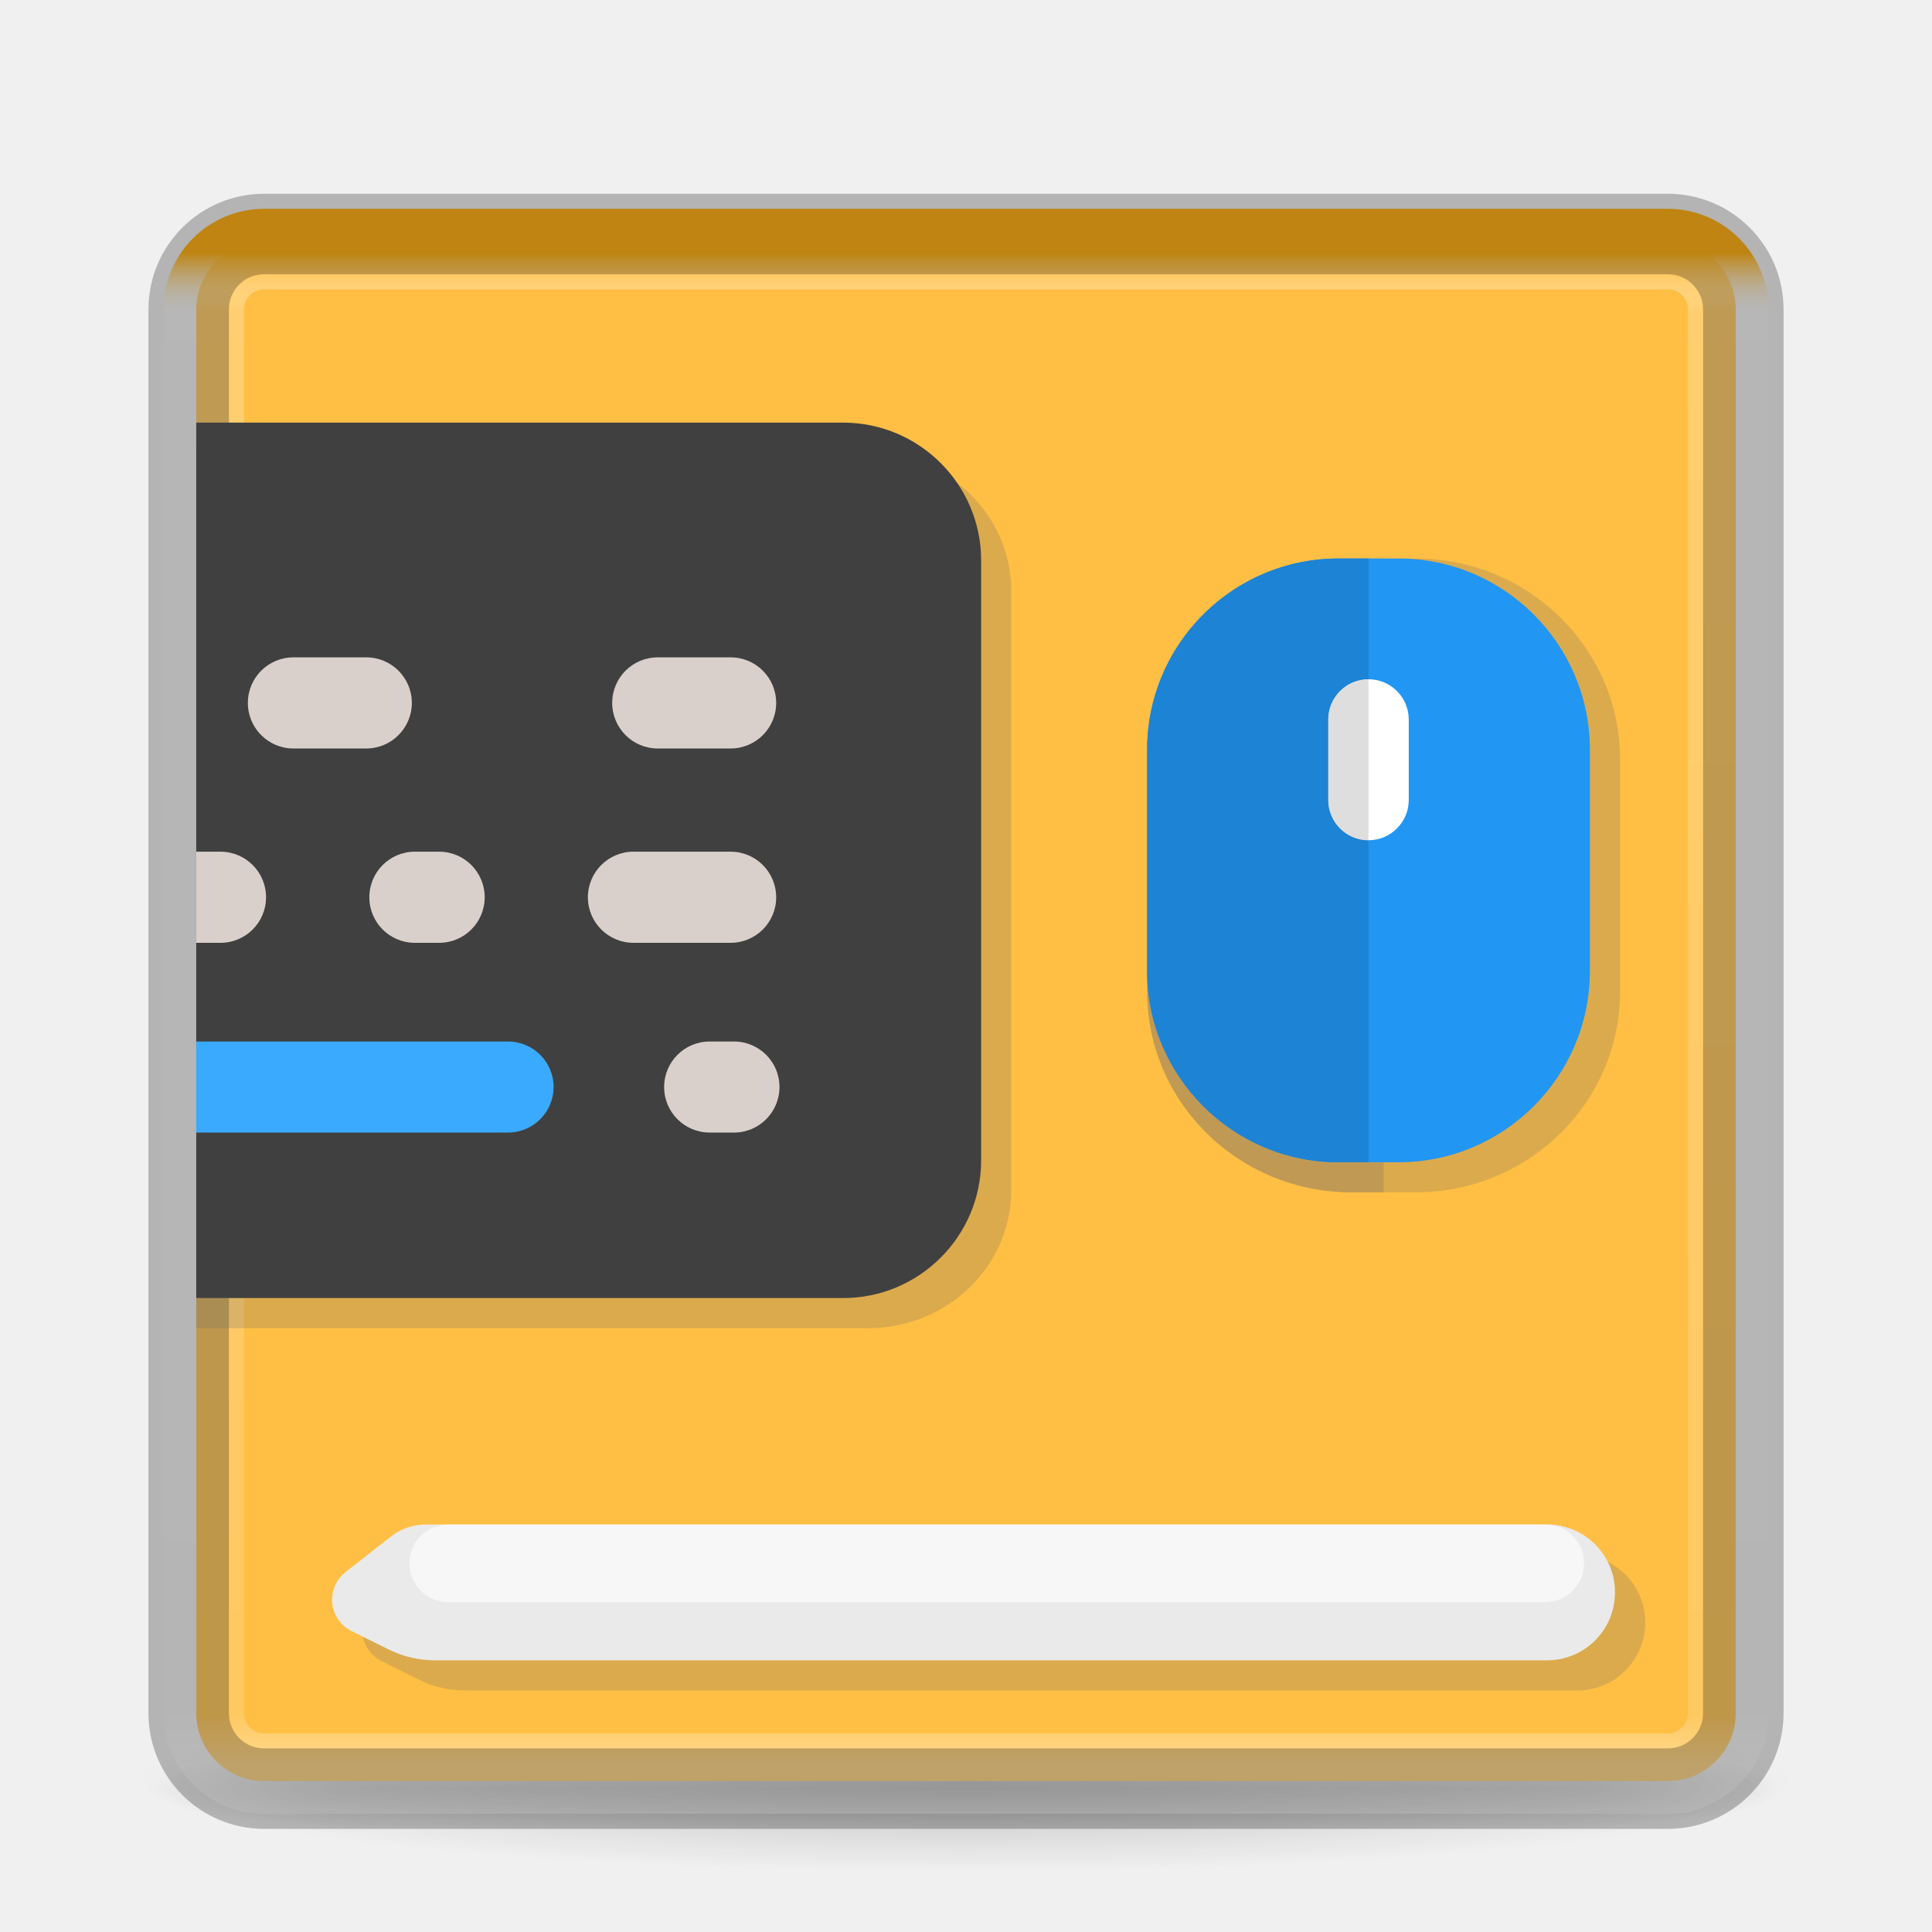
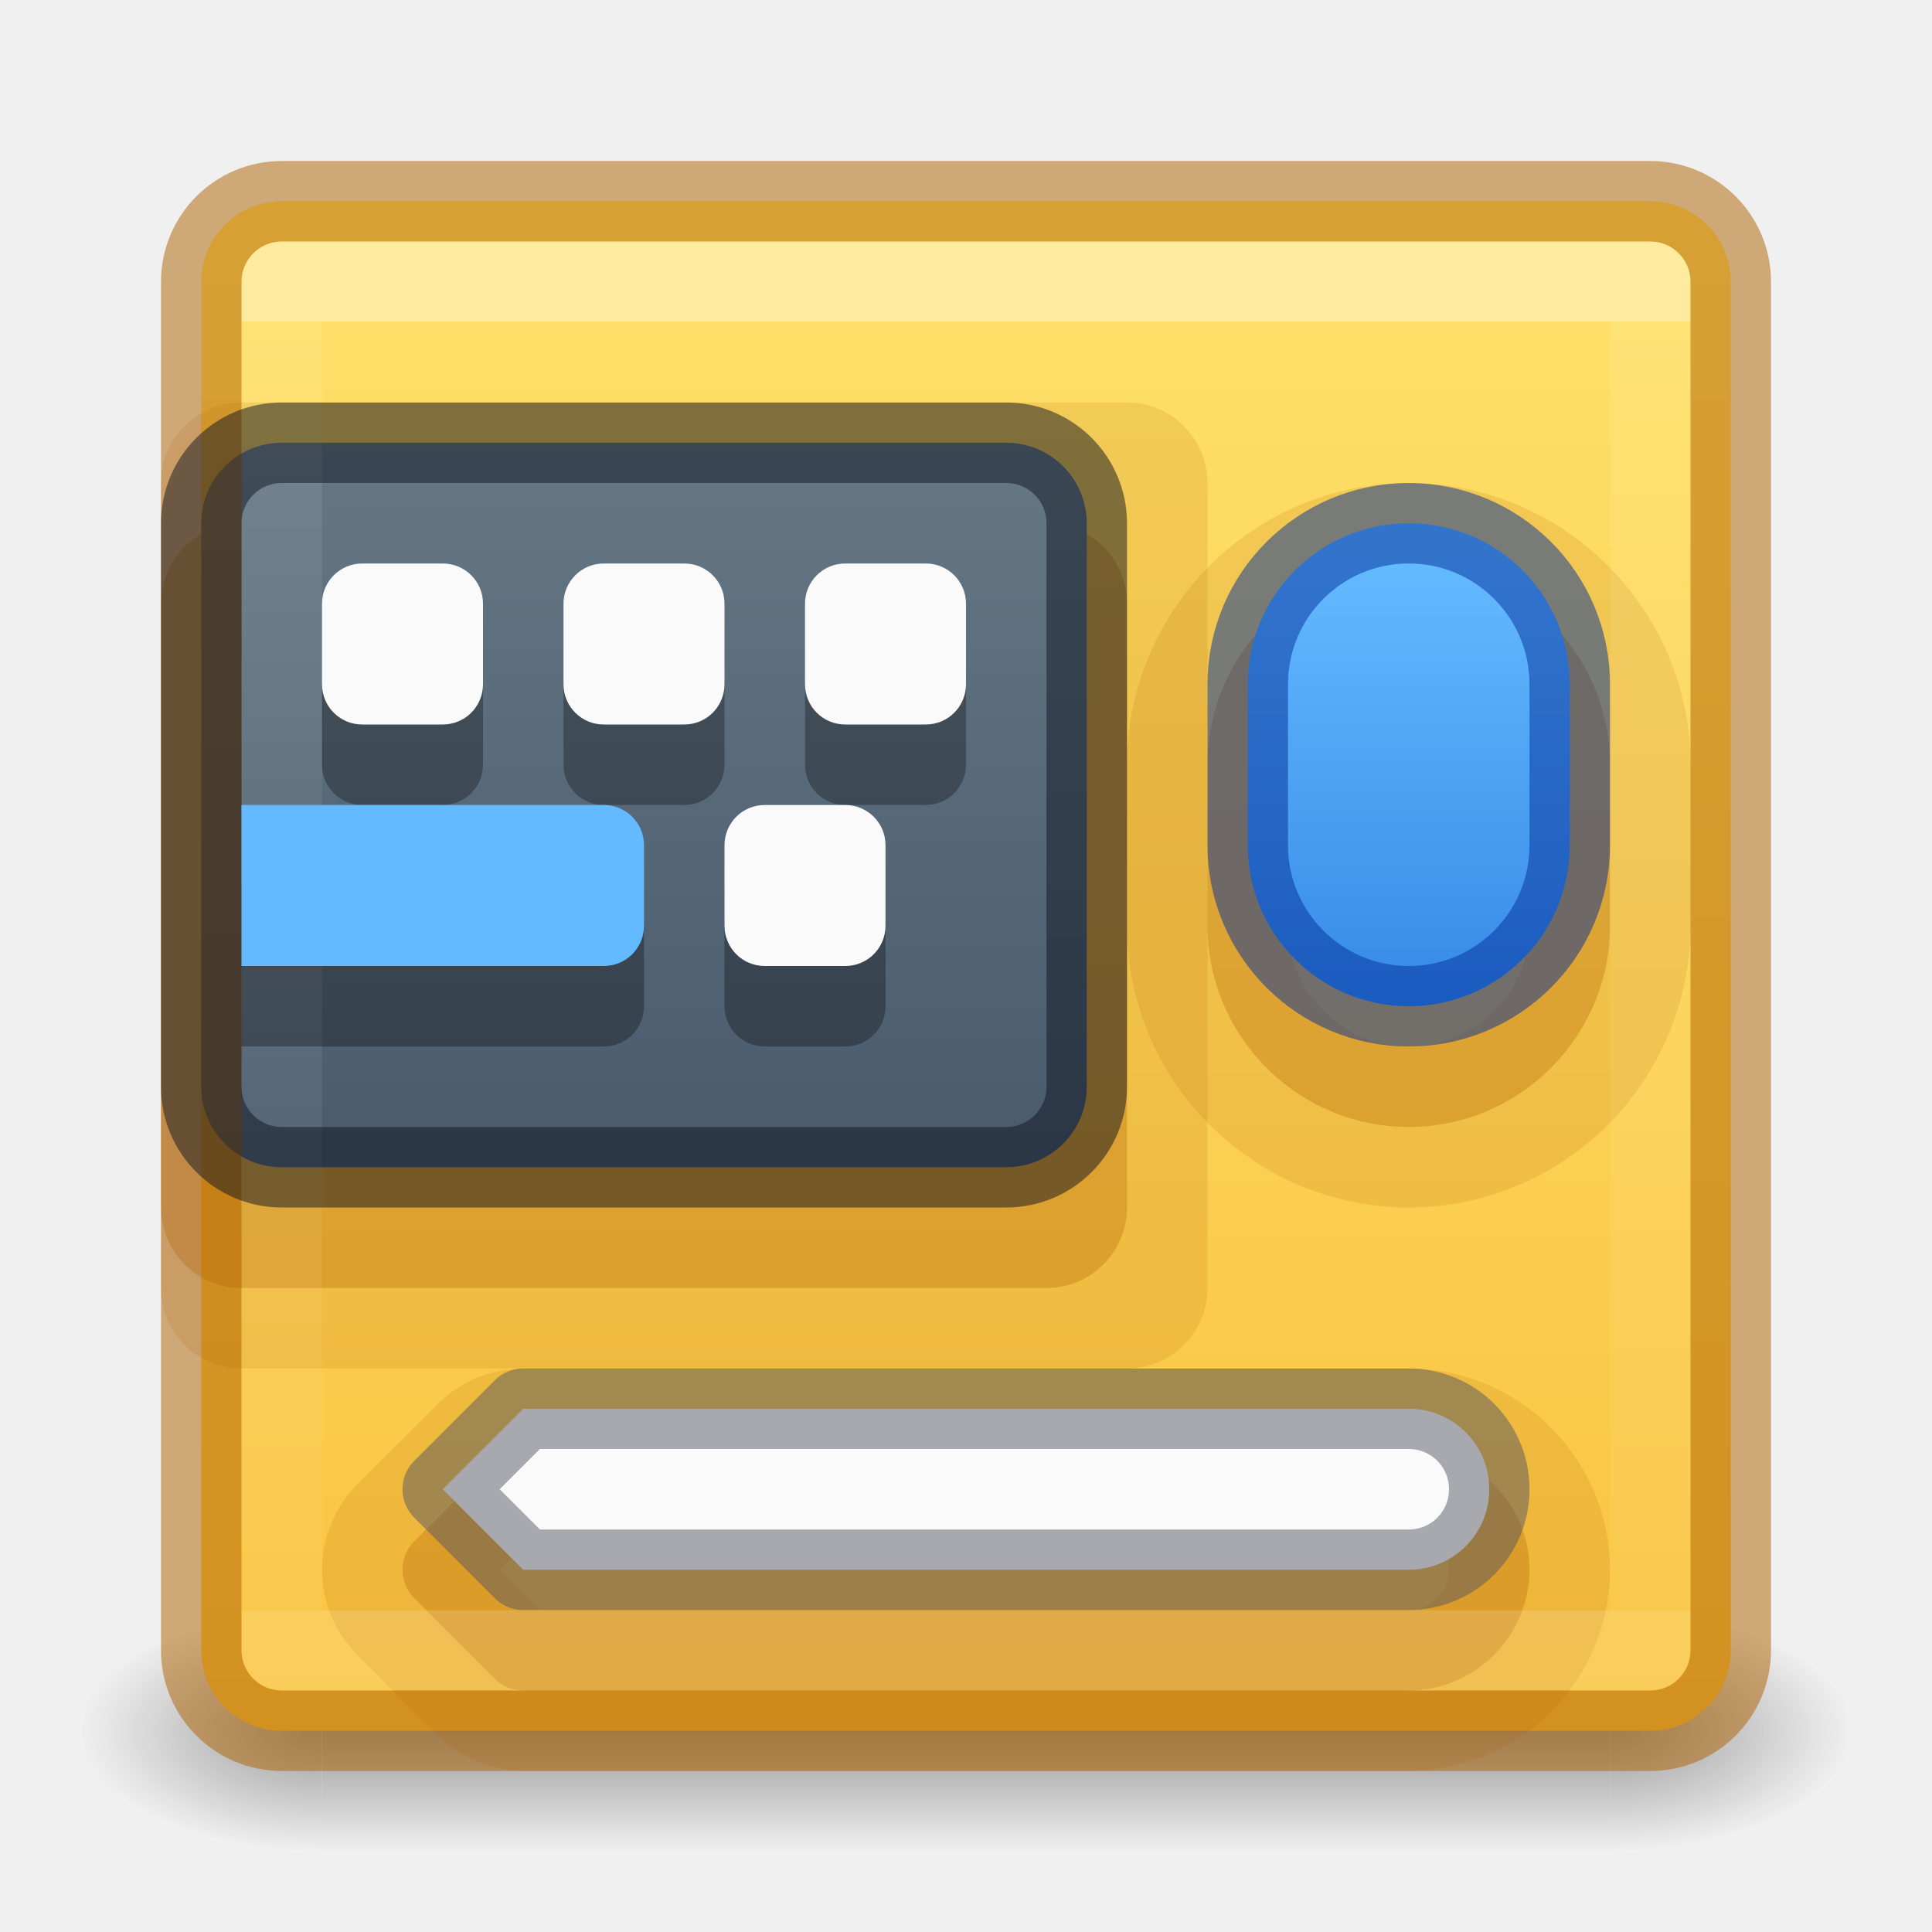
- <svg xmlns="http://www.w3.org/2000/svg" width="24" height="24" viewBox="0 0 24 24" fill="none">
-   <path opacity="0.2" d="M22.312 22.125C22.312 22.424 21.225 22.71 19.291 22.921C17.358 23.132 14.735 23.25 12 23.25C9.265 23.25 6.643 23.132 4.709 22.921C2.775 22.71 1.688 22.424 1.688 22.125C1.687 21.978 1.954 21.831 2.472 21.695C2.99 21.558 3.75 21.434 4.707 21.33C5.665 21.225 6.802 21.142 8.053 21.086C9.304 21.029 10.646 21 12 21C13.354 21 14.696 21.029 15.947 21.086C17.198 21.142 18.335 21.225 19.293 21.33C20.25 21.434 21.01 21.558 21.528 21.695C22.046 21.831 22.313 21.978 22.312 22.125Z" fill="url(#paint0_radial)" />
-   <g opacity="0.4">
-     <path opacity="0.4" d="M22.125 21.75H19.46V22.688H22.125V21.75Z" fill="url(#paint1_radial)" />
-     <path opacity="0.4" d="M1.875 22.688H4.539V21.75H1.875V22.688Z" fill="url(#paint2_radial)" />
-     <path opacity="0.4" d="M19.46 21.75H4.539V22.688H19.46V21.75Z" fill="url(#paint3_linear)" />
+ <svg xmlns="http://www.w3.org/2000/svg" xmlns:xlink="http://www.w3.org/1999/xlink" id="svg7107" height="24" width="24" version="1.1">
+   <defs id="defs7109">
+     <linearGradient id="linearGradient900">
+       <stop id="stop896" offset="0" style="stop-color:#667885;stop-opacity:1" />
+       <stop id="stop898" offset="1" style="stop-color:#485a6c;stop-opacity:1" />
+     </linearGradient>
+     <linearGradient id="linearGradient890">
+       <stop id="stop886" offset="0" style="stop-color:#64baff;stop-opacity:1" />
+       <stop id="stop888" offset="1" style="stop-color:#3689e6;stop-opacity:1" />
+     </linearGradient>
+     <linearGradient id="linearGradient870">
+       <stop id="stop866" offset="0" style="stop-color:#ffe16b;stop-opacity:1" />
+       <stop id="stop868" offset="1" style="stop-color:#f9c440;stop-opacity:1" />
+     </linearGradient>
+     <linearGradient gradientTransform="matrix(0.4594595,0,0,0.4594595,0.9742189,0.9717503)" gradientUnits="userSpaceOnUse" xlink:href="#linearGradient3924-64" id="linearGradient5397" y2="41.414" x2="24" y1="6.591" x1="24" />
+     <linearGradient id="linearGradient3924-64">
+       <stop offset="0" style="stop-color:#ffffff;stop-opacity:1" id="stop3926-3-6" />
+       <stop offset="0" style="stop-color:#ffffff;stop-opacity:0.235" id="stop3928-0" />
+       <stop offset="1" style="stop-color:#ffffff;stop-opacity:0.157" id="stop3930-3-59" />
+       <stop offset="1" style="stop-color:#ffffff;stop-opacity:0.392" id="stop3932-0" />
+     </linearGradient>
+     <linearGradient gradientTransform="translate(-214,-57.99999)" gradientUnits="userSpaceOnUse" xlink:href="#linearGradient5803-0" id="linearGradient5874-6" y2="76.997" x2="227.204" y1="63.106" x1="227.204" />
+     <linearGradient id="linearGradient5803-0">
+       <stop offset="0" style="stop-color:#fff5ef;stop-opacity:1" id="stop5805-3" />
+       <stop offset="1" style="stop-color:#fef8dd;stop-opacity:1" id="stop5807-4" />
+     </linearGradient>
+     <radialGradient gradientTransform="matrix(2.076648,0,0,1.4,27.44224,-17.4)" gradientUnits="userSpaceOnUse" xlink:href="#linearGradient3688-166-749-9" id="radialGradient3082-6" fy="43.5" fx="4.993" r="2.5" cy="43.5" cx="4.993" />
+     <linearGradient id="linearGradient3688-166-749-9">
+       <stop offset="0" style="stop-color:#181818;stop-opacity:1" id="stop2883-2" />
+       <stop offset="1" style="stop-color:#181818;stop-opacity:0" id="stop2885-2" />
+     </linearGradient>
+     <radialGradient gradientTransform="matrix(2.076648,0,0,1.4,-20.55775,-104.4)" gradientUnits="userSpaceOnUse" xlink:href="#linearGradient3688-464-309-7-6" id="radialGradient3084-4" fy="43.5" fx="4.993" r="2.5" cy="43.5" cx="4.993" />
+     <linearGradient id="linearGradient3688-464-309-7-6">
+       <stop offset="0" style="stop-color:#181818;stop-opacity:1" id="stop2889-75" />
+       <stop offset="1" style="stop-color:#181818;stop-opacity:0" id="stop2891-4-9" />
+     </linearGradient>
+     <linearGradient gradientTransform="matrix(0.9870126,0,0,1,0.3116902,0)" gradientUnits="userSpaceOnUse" xlink:href="#linearGradient3702-501-757-1" id="linearGradient3086-8" y2="39.999" x2="25.058" y1="47.028" x1="25.058" />
+     <linearGradient id="linearGradient3702-501-757-1">
+       <stop offset="0" style="stop-color:#181818;stop-opacity:0" id="stop2895-2" />
+       <stop offset="0.5" style="stop-color:#181818;stop-opacity:1" id="stop2897-89" />
+       <stop offset="1" style="stop-color:#181818;stop-opacity:0" id="stop2899-36" />
+     </linearGradient>
+     <linearGradient gradientUnits="userSpaceOnUse" y2="21.532" x2="13.608" y1="2.546" x1="13.608" id="linearGradient872" xlink:href="#linearGradient870" />
+     <linearGradient gradientUnits="userSpaceOnUse" y2="12.5" x2="17.5" y1="7" x1="17.5" id="linearGradient892" xlink:href="#linearGradient890" />
+     <linearGradient gradientUnits="userSpaceOnUse" y2="14.5" x2="8" y1="5.5" x1="8" id="linearGradient902" xlink:href="#linearGradient900" />
+   </defs>
+   <g style="opacity:0.4" id="g3712-8" transform="matrix(0.5789476,0,0,0.4285713,-1.894738,2.857146)">
+     <rect style="fill:url(#radialGradient3082-6);fill-opacity:1;stroke:none;stroke-width:1" id="rect2801-6" y="40" x="37.818" height="7" width="5.182" />
+     <rect style="fill:url(#radialGradient3084-4);fill-opacity:1;stroke:none;stroke-width:1" id="rect3696-20" transform="scale(-1)" y="-47" x="-10.182" height="7" width="5.182" />
+     <rect style="fill:url(#linearGradient3086-8);fill-opacity:1;stroke:none;stroke-width:1" id="rect3700-5" y="40" x="10.182" height="7" width="27.636" />
  </g>
-   <path d="M20.719 3H3.281C2.815 3 2.438 3.378 2.438 3.844V21.281C2.438 21.747 2.815 22.125 3.281 22.125H20.719C21.185 22.125 21.562 21.747 21.562 21.281V3.844C21.562 3.378 21.185 3 20.719 3Z" fill="#FFBF44" />
-   <path d="M20.719 3.094H3.281C2.867 3.094 2.531 3.43 2.531 3.844V21.282C2.531 21.696 2.867 22.032 3.281 22.032H20.719C21.133 22.032 21.469 21.696 21.469 21.282V3.844C21.469 3.43 21.133 3.094 20.719 3.094Z" stroke="url(#paint4_linear)" stroke-linecap="round" stroke-linejoin="round" />
-   <path opacity="0.25" d="M20.719 2.907H3.281C2.763 2.907 2.344 3.326 2.344 3.844V21.282C2.344 21.799 2.763 22.219 3.281 22.219H20.719C21.236 22.219 21.656 21.799 21.656 21.282V3.844C21.656 3.326 21.236 2.907 20.719 2.907Z" stroke="black" />
-   <path d="M10.783 5.625H2.438V16.5H10.783C11.764 16.5 12.562 15.732 12.562 14.789V7.336C12.562 6.393 11.764 5.625 10.783 5.625Z" fill="#696969" fill-opacity="0.24" />
-   <path d="M10.474 5.25H2.438V16.125H10.474C11.419 16.125 12.188 15.357 12.188 14.414V6.961C12.188 6.018 11.419 5.25 10.474 5.25Z" fill="#404040" />
-   <path d="M9.118 12.938H8.816C8.503 12.938 8.25 13.191 8.25 13.503C8.25 13.816 8.503 14.069 8.816 14.069H9.118C9.43 14.069 9.683 13.816 9.683 13.503C9.683 13.191 9.43 12.938 9.118 12.938Z" fill="#DAD0CB" />
-   <path d="M4.588 11.146C4.588 11.459 4.841 11.712 5.153 11.712H5.455C5.768 11.712 6.021 11.459 6.021 11.146C6.021 10.834 5.768 10.58 5.455 10.58H5.153C4.841 10.58 4.588 10.834 4.588 11.146Z" fill="#DAD0CB" />
-   <path d="M3.645 9.298H4.55C4.862 9.298 5.116 9.044 5.116 8.732C5.116 8.419 4.862 8.166 4.55 8.166H3.645C3.332 8.166 3.079 8.419 3.079 8.732C3.079 9.044 3.332 9.298 3.645 9.298Z" fill="#DAD0CB" />
-   <path d="M8.171 9.298H9.076C9.389 9.298 9.642 9.044 9.642 8.732C9.642 8.419 9.389 8.166 9.076 8.166H8.171C7.858 8.166 7.605 8.419 7.605 8.732C7.605 9.044 7.858 9.298 8.171 9.298Z" fill="#DAD0CB" />
-   <path d="M9.076 10.58H7.869C7.557 10.58 7.303 10.834 7.303 11.146C7.303 11.459 7.557 11.712 7.869 11.712H9.076C9.389 11.712 9.642 11.459 9.642 11.146C9.642 10.834 9.389 10.58 9.076 10.58Z" fill="#DAD0CB" />
-   <path d="M2.739 10.58H2.438V11.712H2.739C3.052 11.712 3.305 11.459 3.305 11.146C3.305 10.834 3.052 10.58 2.739 10.58Z" fill="#DAD0CB" />
-   <path d="M6.311 12.938H2.438C2.438 12.938 2.438 13.191 2.438 13.503C2.438 13.816 2.438 14.069 2.438 14.069H6.311C6.623 14.069 6.877 13.816 6.877 13.503C6.877 13.191 6.623 12.938 6.311 12.938Z" fill="#3AAAFF" />
-   <path d="M5.312 19.407C5.421 19.345 5.543 19.312 5.668 19.312H19.594C20.06 19.312 20.438 19.69 20.438 20.156V20.156C20.438 20.622 20.06 21 19.594 21H5.775C5.579 21 5.386 20.955 5.211 20.869L4.743 20.637C4.594 20.564 4.5 20.413 4.5 20.247V20.247C4.5 20.114 4.561 19.988 4.666 19.905L5.228 19.465C5.255 19.444 5.283 19.424 5.312 19.407V19.407Z" fill="#696969" fill-opacity="0.24" />
-   <rect x="5.46" y="19.312" width="14.593" height="0.964" rx="0.482" fill="#696969" fill-opacity="0.24" />
-   <path d="M4.937 19.032C5.046 18.97 5.168 18.938 5.293 18.938H19.219C19.685 18.938 20.062 19.315 20.062 19.781V19.781C20.062 20.247 19.685 20.625 19.219 20.625H5.4C5.204 20.625 5.011 20.58 4.836 20.494L4.368 20.262C4.219 20.189 4.125 20.038 4.125 19.872V19.872C4.125 19.739 4.186 19.613 4.291 19.53L4.853 19.09C4.88 19.069 4.908 19.049 4.937 19.032V19.032Z" fill="#EAEAEA" />
-   <rect x="5.085" y="18.938" width="14.593" height="0.964" rx="0.482" fill="#F7F7F7" />
-   <path d="M17.588 14.812H16.787C15.388 14.812 14.25 13.694 14.25 12.319V9.431C14.25 8.056 15.388 6.938 16.787 6.938H17.588C18.987 6.938 20.125 8.056 20.125 9.431V12.319C20.125 13.694 18.987 14.812 17.588 14.812Z" fill="#696969" fill-opacity="0.24" />
-   <path d="M17.188 10.613C16.892 10.613 16.653 10.377 16.653 10.088V9.038C16.653 8.748 16.892 8.513 17.188 8.513C17.483 8.513 17.722 8.748 17.722 9.038V10.088C17.722 10.377 17.483 10.613 17.188 10.613Z" fill="#696969" fill-opacity="0.24" />
-   <path d="M17.188 6.938H16.787C16.742 6.938 16.698 6.939 16.653 6.941C15.317 7.009 14.25 8.1 14.25 9.431V12.319C14.25 13.694 15.388 14.812 16.787 14.812H17.188V10.613C16.892 10.613 16.653 10.377 16.653 10.088V9.037C16.653 8.748 16.892 8.512 17.188 8.512V6.938Z" fill="#696969" fill-opacity="0.24" />
-   <path d="M17.188 8.513C16.892 8.513 16.653 8.748 16.653 9.038V10.088C16.653 10.377 16.892 10.613 17.188 10.613V8.513Z" fill="#696969" fill-opacity="0.24" />
-   <path d="M17.375 14.438H16.625C15.316 14.438 14.25 13.372 14.25 12.062V9.312C14.25 8.003 15.316 6.938 16.625 6.938H17.375C18.684 6.938 19.75 8.003 19.75 9.312V12.062C19.75 13.372 18.684 14.438 17.375 14.438Z" fill="#2196F3" />
-   <path d="M17 10.438C16.724 10.438 16.5 10.213 16.5 9.938V8.938C16.5 8.662 16.724 8.438 17 8.438C17.276 8.438 17.5 8.662 17.5 8.938V9.938C17.5 10.213 17.276 10.438 17 10.438Z" fill="white" />
-   <path d="M17 6.938H16.625C16.583 6.938 16.541 6.939 16.5 6.941C15.248 7.006 14.25 8.045 14.25 9.312V12.062C14.25 13.372 15.316 14.438 16.625 14.438H17V10.438C16.724 10.438 16.5 10.213 16.5 9.938V8.938C16.5 8.662 16.724 8.438 17 8.438V6.938Z" fill="#1D83D4" />
-   <path d="M17 8.438C16.724 8.438 16.5 8.662 16.5 8.938V9.938C16.5 10.213 16.724 10.438 17 10.438V8.438Z" fill="#DEDEDE" />
-   <defs>
-     <radialGradient id="paint0_radial" cx="0" cy="0" r="1" gradientUnits="userSpaceOnUse" gradientTransform="translate(12 22.1253) scale(10.3125 1.125)">
-       <stop />
-       <stop offset="1" stop-opacity="0" />
-     </radialGradient>
-     <radialGradient id="paint1_radial" cx="0" cy="0" r="1" gradientUnits="userSpaceOnUse" gradientTransform="translate(19.4568 22.2191) scale(2.66951 0.46875)">
-       <stop stop-color="#181818" />
-       <stop offset="1" stop-color="#181818" stop-opacity="0" />
-     </radialGradient>
-     <radialGradient id="paint2_radial" cx="0" cy="0" r="1" gradientUnits="userSpaceOnUse" gradientTransform="translate(4.54321 22.2191) rotate(180) scale(2.66952 0.46875)">
-       <stop stop-color="#181818" />
-       <stop offset="1" stop-color="#181818" stop-opacity="0" />
-     </radialGradient>
-     <linearGradient id="paint3_linear" x1="12.564" y1="22.692" x2="12.564" y2="21.75" gradientUnits="userSpaceOnUse">
-       <stop stop-color="#181818" stop-opacity="0" />
-       <stop offset="0.5" stop-color="#181818" />
-       <stop offset="1" stop-color="#181818" stop-opacity="0" />
-     </linearGradient>
-     <linearGradient id="paint4_linear" x1="12" y1="3.141" x2="12" y2="21.91" gradientUnits="userSpaceOnUse">
-       <stop stop-color="#FFB017" />
-       <stop offset="0.038" stop-color="white" stop-opacity="0.235" />
-       <stop offset="0.967" stop-color="white" stop-opacity="0.157" />
-       <stop offset="1" stop-color="white" stop-opacity="0.392" />
-     </linearGradient>
-   </defs>
+   <rect width="19" height="19" rx="1" ry="1" x="2.5" y="2.5" id="rect5505-21-8" style="color:#000000;display:inline;overflow:visible;visibility:visible;opacity:1;fill:url(#linearGradient872);fill-opacity:1;fill-rule:nonzero;stroke:none;stroke-width:1;marker:none;enable-background:accumulate" />
+   <path style="color:#000000;font-style:normal;font-variant:normal;font-weight:normal;font-stretch:normal;font-size:medium;line-height:normal;font-family:sans-serif;font-variant-ligatures:normal;font-variant-position:normal;font-variant-caps:normal;font-variant-numeric:normal;font-variant-alternates:normal;font-variant-east-asian:normal;font-feature-settings:normal;font-variation-settings:normal;text-indent:0;text-align:start;text-decoration:none;text-decoration-line:none;text-decoration-style:solid;text-decoration-color:#000000;letter-spacing:normal;word-spacing:normal;text-transform:none;writing-mode:lr-tb;direction:ltr;text-orientation:mixed;dominant-baseline:auto;baseline-shift:baseline;text-anchor:start;white-space:normal;shape-padding:0;shape-margin:0;inline-size:0;clip-rule:nonzero;display:inline;overflow:visible;visibility:visible;opacity:0.15;isolation:auto;mix-blend-mode:normal;color-interpolation:sRGB;color-interpolation-filters:linearRGB;solid-color:#000000;solid-opacity:1;vector-effect:none;fill:none;fill-opacity:1;fill-rule:nonzero;stroke:#ad5f00;stroke-width:2;stroke-linecap:butt;stroke-linejoin:round;stroke-miterlimit:4;stroke-dasharray:none;stroke-dashoffset:0;stroke-opacity:1;color-rendering:auto;image-rendering:auto;shape-rendering:auto;text-rendering:auto;enable-background:accumulate;stop-color:#000000;stop-opacity:1" d="m 6.5,18 c -0.133,2.5e-5 -0.26,0.053 -0.354,0.146 l -1,1 c -0.195,0.195 -0.195,0.512 0,0.707 l 1,1 C 6.24,20.947 6.367,21 6.5,21 h 11 C 18.322,21 19,20.322 19,19.5 19,18.678 18.322,18 17.5,18 Z" id="path950" />
+   <path id="path948" d="m 6.5,18 c -0.133,2.5e-5 -0.26,0.053 -0.354,0.146 l -1,1 c -0.195,0.195 -0.195,0.512 0,0.707 l 1,1 C 6.24,20.947 6.367,21 6.5,21 h 11 C 18.322,21 19,20.322 19,19.5 19,18.678 18.322,18 17.5,18 Z" style="color:#000000;font-style:normal;font-variant:normal;font-weight:normal;font-stretch:normal;font-size:medium;line-height:normal;font-family:sans-serif;font-variant-ligatures:normal;font-variant-position:normal;font-variant-caps:normal;font-variant-numeric:normal;font-variant-alternates:normal;font-variant-east-asian:normal;font-feature-settings:normal;font-variation-settings:normal;text-indent:0;text-align:start;text-decoration:none;text-decoration-line:none;text-decoration-style:solid;text-decoration-color:#000000;letter-spacing:normal;word-spacing:normal;text-transform:none;writing-mode:lr-tb;direction:ltr;text-orientation:mixed;dominant-baseline:auto;baseline-shift:baseline;text-anchor:start;white-space:normal;shape-padding:0;shape-margin:0;inline-size:0;clip-rule:nonzero;display:inline;overflow:visible;visibility:visible;opacity:0.3;isolation:auto;mix-blend-mode:normal;color-interpolation:sRGB;color-interpolation-filters:linearRGB;solid-color:#000000;solid-opacity:1;vector-effect:none;fill:#ad5f00;fill-opacity:1;fill-rule:nonzero;stroke:none;stroke-width:1;stroke-linecap:butt;stroke-linejoin:round;stroke-miterlimit:4;stroke-dasharray:none;stroke-dashoffset:0;stroke-opacity:1;color-rendering:auto;image-rendering:auto;shape-rendering:auto;text-rendering:auto;enable-background:accumulate;stop-color:#000000;stop-opacity:1" />
+   <rect style="opacity:0.15;fill:#ad5f00;fill-opacity:1;stroke:none;stroke-width:2;stop-color:#000000" id="rect935" width="13" height="12" x="2" y="5" rx="1" ry="1" />
+   <rect ry="1" rx="1" y="6.5" x="2" height="9.5" width="12" id="rect933" style="opacity:0.3;fill:#ad5f00;fill-opacity:1;stroke:none;stroke-width:2;stop-color:#000000" />
+   <path style="color:#000000;font-style:normal;font-variant:normal;font-weight:normal;font-stretch:normal;font-size:medium;line-height:normal;font-family:sans-serif;font-variant-ligatures:normal;font-variant-position:normal;font-variant-caps:normal;font-variant-numeric:normal;font-variant-alternates:normal;font-variant-east-asian:normal;font-feature-settings:normal;font-variation-settings:normal;text-indent:0;text-align:start;text-decoration:none;text-decoration-line:none;text-decoration-style:solid;text-decoration-color:#000000;letter-spacing:normal;word-spacing:normal;text-transform:none;writing-mode:lr-tb;direction:ltr;text-orientation:mixed;dominant-baseline:auto;baseline-shift:baseline;text-anchor:start;white-space:normal;shape-padding:0;shape-margin:0;inline-size:0;clip-rule:nonzero;display:inline;overflow:visible;visibility:visible;opacity:0.15;isolation:auto;mix-blend-mode:normal;color-interpolation:sRGB;color-interpolation-filters:linearRGB;solid-color:#000000;solid-opacity:1;vector-effect:none;fill:none;fill-opacity:1;fill-rule:nonzero;stroke:#ad5f00;stroke-width:2;stroke-linecap:butt;stroke-linejoin:miter;stroke-miterlimit:4;stroke-dasharray:none;stroke-dashoffset:0;stroke-opacity:1;color-rendering:auto;image-rendering:auto;shape-rendering:auto;text-rendering:auto;enable-background:accumulate;stop-color:#000000;stop-opacity:1" d="M 17.5,7 C 16.124,7 15,8.124 15,9.5 v 2 c 0,1.376 1.124,2.5 2.5,2.5 1.376,0 2.5,-1.124 2.5,-2.5 v -2 C 20,8.124 18.876,7 17.5,7 Z" id="path931" />
+   <path id="path929" d="M 17.5,7 C 16.124,7 15,8.124 15,9.5 v 2 c 0,1.376 1.124,2.5 2.5,2.5 1.376,0 2.5,-1.124 2.5,-2.5 v -2 C 20,8.124 18.876,7 17.5,7 Z" style="color:#000000;font-style:normal;font-variant:normal;font-weight:normal;font-stretch:normal;font-size:medium;line-height:normal;font-family:sans-serif;font-variant-ligatures:normal;font-variant-position:normal;font-variant-caps:normal;font-variant-numeric:normal;font-variant-alternates:normal;font-variant-east-asian:normal;font-feature-settings:normal;font-variation-settings:normal;text-indent:0;text-align:start;text-decoration:none;text-decoration-line:none;text-decoration-style:solid;text-decoration-color:#000000;letter-spacing:normal;word-spacing:normal;text-transform:none;writing-mode:lr-tb;direction:ltr;text-orientation:mixed;dominant-baseline:auto;baseline-shift:baseline;text-anchor:start;white-space:normal;shape-padding:0;shape-margin:0;inline-size:0;clip-rule:nonzero;display:inline;overflow:visible;visibility:visible;opacity:0.3;isolation:auto;mix-blend-mode:normal;color-interpolation:sRGB;color-interpolation-filters:linearRGB;solid-color:#000000;solid-opacity:1;vector-effect:none;fill:#ad5f00;fill-opacity:1;fill-rule:nonzero;stroke:none;stroke-width:1;stroke-linecap:butt;stroke-linejoin:miter;stroke-miterlimit:4;stroke-dasharray:none;stroke-dashoffset:0;stroke-opacity:1;color-rendering:auto;image-rendering:auto;shape-rendering:auto;text-rendering:auto;enable-background:accumulate;stop-color:#000000;stop-opacity:1" />
+   <rect style="opacity:1;fill:url(#linearGradient902);stroke:none;stop-color:#000000;fill-opacity:1" id="rect894" width="11" height="9" x="2.5" y="5.5" rx="1" ry="1" />
+   <rect width="17" height="17" x="3.501" y="3.499" id="rect6741-9" style="opacity:0.35;fill:none;stroke:url(#linearGradient5397);stroke-width:1;stroke-linecap:round;stroke-linejoin:round;stroke-miterlimit:4;stroke-dasharray:none;stroke-dashoffset:0;stroke-opacity:1" />
+   <rect width="19" height="19" rx="1" ry="1" x="2.5" y="2.5" id="rect5505-21-8-1" style="color:#000000;display:inline;overflow:visible;visibility:visible;opacity:0.5;fill:none;stroke:#ad5f00;stroke-width:1;stroke-linecap:round;stroke-linejoin:round;stroke-miterlimit:4;stroke-dasharray:none;stroke-dashoffset:0;stroke-opacity:1;marker:none;enable-background:accumulate" />
+   <rect ry="1" rx="1" y="5.5" x="2.5" height="9" width="11" id="rect865" style="opacity:0.5;fill:none;stroke:#0e141f;stop-color:#000000" />
+   <rect style="opacity:1;fill:url(#linearGradient892);stroke:none;stop-color:#000000;fill-opacity:1" id="rect884" width="4" height="6" x="15.5" y="6.5" rx="2" ry="2" />
+   <rect ry="2" rx="2" y="6.5" x="15.5" height="6" width="4" id="rect867" style="opacity:0.5;fill:none;stroke:#002e99;stop-color:#000000" />
+   <path id="path942" style="opacity:1;fill:#fafafa;stroke:none;stop-color:#000000" d="m 6.5,17.5 h 11 c 0.554,0 1,0.446 1,1 0,0.554 -0.446,1 -1,1 h -11 l -1,-1 z" />
+   <path d="m 6.5,17.5 h 11 c 0.554,0 1,0.446 1,1 0,0.554 -0.446,1 -1,1 h -11 l -1,-1 z" style="opacity:0.5;fill:none;stroke:#555761;stop-color:#000000;stroke-linejoin:round" id="rect871" />
+   <path d="M 4.5,8 C 4.223,8 4,8.223 4,8.5 v 1 C 4,9.777 4.223,10 4.5,10 h 1 C 5.777,10 6,9.777 6,9.5 v -1 C 6,8.223 5.777,8 5.5,8 Z m 3,0 C 7.223,8 7,8.223 7,8.5 v 1 C 7,9.777 7.223,10 7.5,10 h 1 C 8.777,10 9,9.777 9,9.5 v -1 C 9,8.223 8.777,8 8.5,8 Z m 3,0 C 10.223,8 10,8.223 10,8.5 v 1 c 0,0.277 0.223,0.5 0.5,0.5 h 1 C 11.777,10 12,9.777 12,9.5 v -1 C 12,8.223 11.777,8 11.5,8 Z M 3,11 v 2 H 7.5 C 7.777,13 8,12.777 8,12.5 v -1 C 8,11.223 7.777,11 7.5,11 Z m 6.5,0 C 9.223,11 9,11.223 9,11.5 v 1 C 9,12.777 9.223,13 9.5,13 h 1 c 0.277,0 0.5,-0.223 0.5,-0.5 v -1 C 11,11.223 10.777,11 10.5,11 Z" style="opacity:0.3;fill:#000000;stroke:none;stop-color:#000000;fill-opacity:1" id="rect904" />
+   <path d="M 4.5 7 C 4.223 7 4 7.223 4 7.5 L 4 8.5 C 4 8.777 4.223 9 4.5 9 L 5.5 9 C 5.777 9 6 8.777 6 8.5 L 6 7.5 C 6 7.223 5.777 7 5.5 7 L 4.5 7 z M 7.5 7 C 7.223 7 7 7.223 7 7.5 L 7 8.5 C 7 8.777 7.223 9 7.5 9 L 8.5 9 C 8.777 9 9 8.777 9 8.5 L 9 7.5 C 9 7.223 8.777 7 8.5 7 L 7.5 7 z M 10.5 7 C 10.223 7 10 7.223 10 7.5 L 10 8.5 C 10 8.777 10.223 9 10.5 9 L 11.5 9 C 11.777 9 12 8.777 12 8.5 L 12 7.5 C 12 7.223 11.777 7 11.5 7 L 10.5 7 z M 9.5 10 C 9.223 10 9 10.223 9 10.5 L 9 11.5 C 9 11.777 9.223 12 9.5 12 L 10.5 12 C 10.777 12 11 11.777 11 11.5 L 11 10.5 C 11 10.223 10.777 10 10.5 10 L 9.5 10 z " style="opacity:1;fill:#fafafa;stroke:none;stop-color:#000000" id="rect873" />
+   <path d="M 3,10 H 7.5 C 7.777,10 8,10.223 8,10.5 v 1 C 8,11.777 7.777,12 7.5,12 H 3 c 0,-1 0,-1 0,-2 z" style="opacity:1;fill:#64baff;stroke:none;stop-color:#000000" id="rect879" />
</svg>
